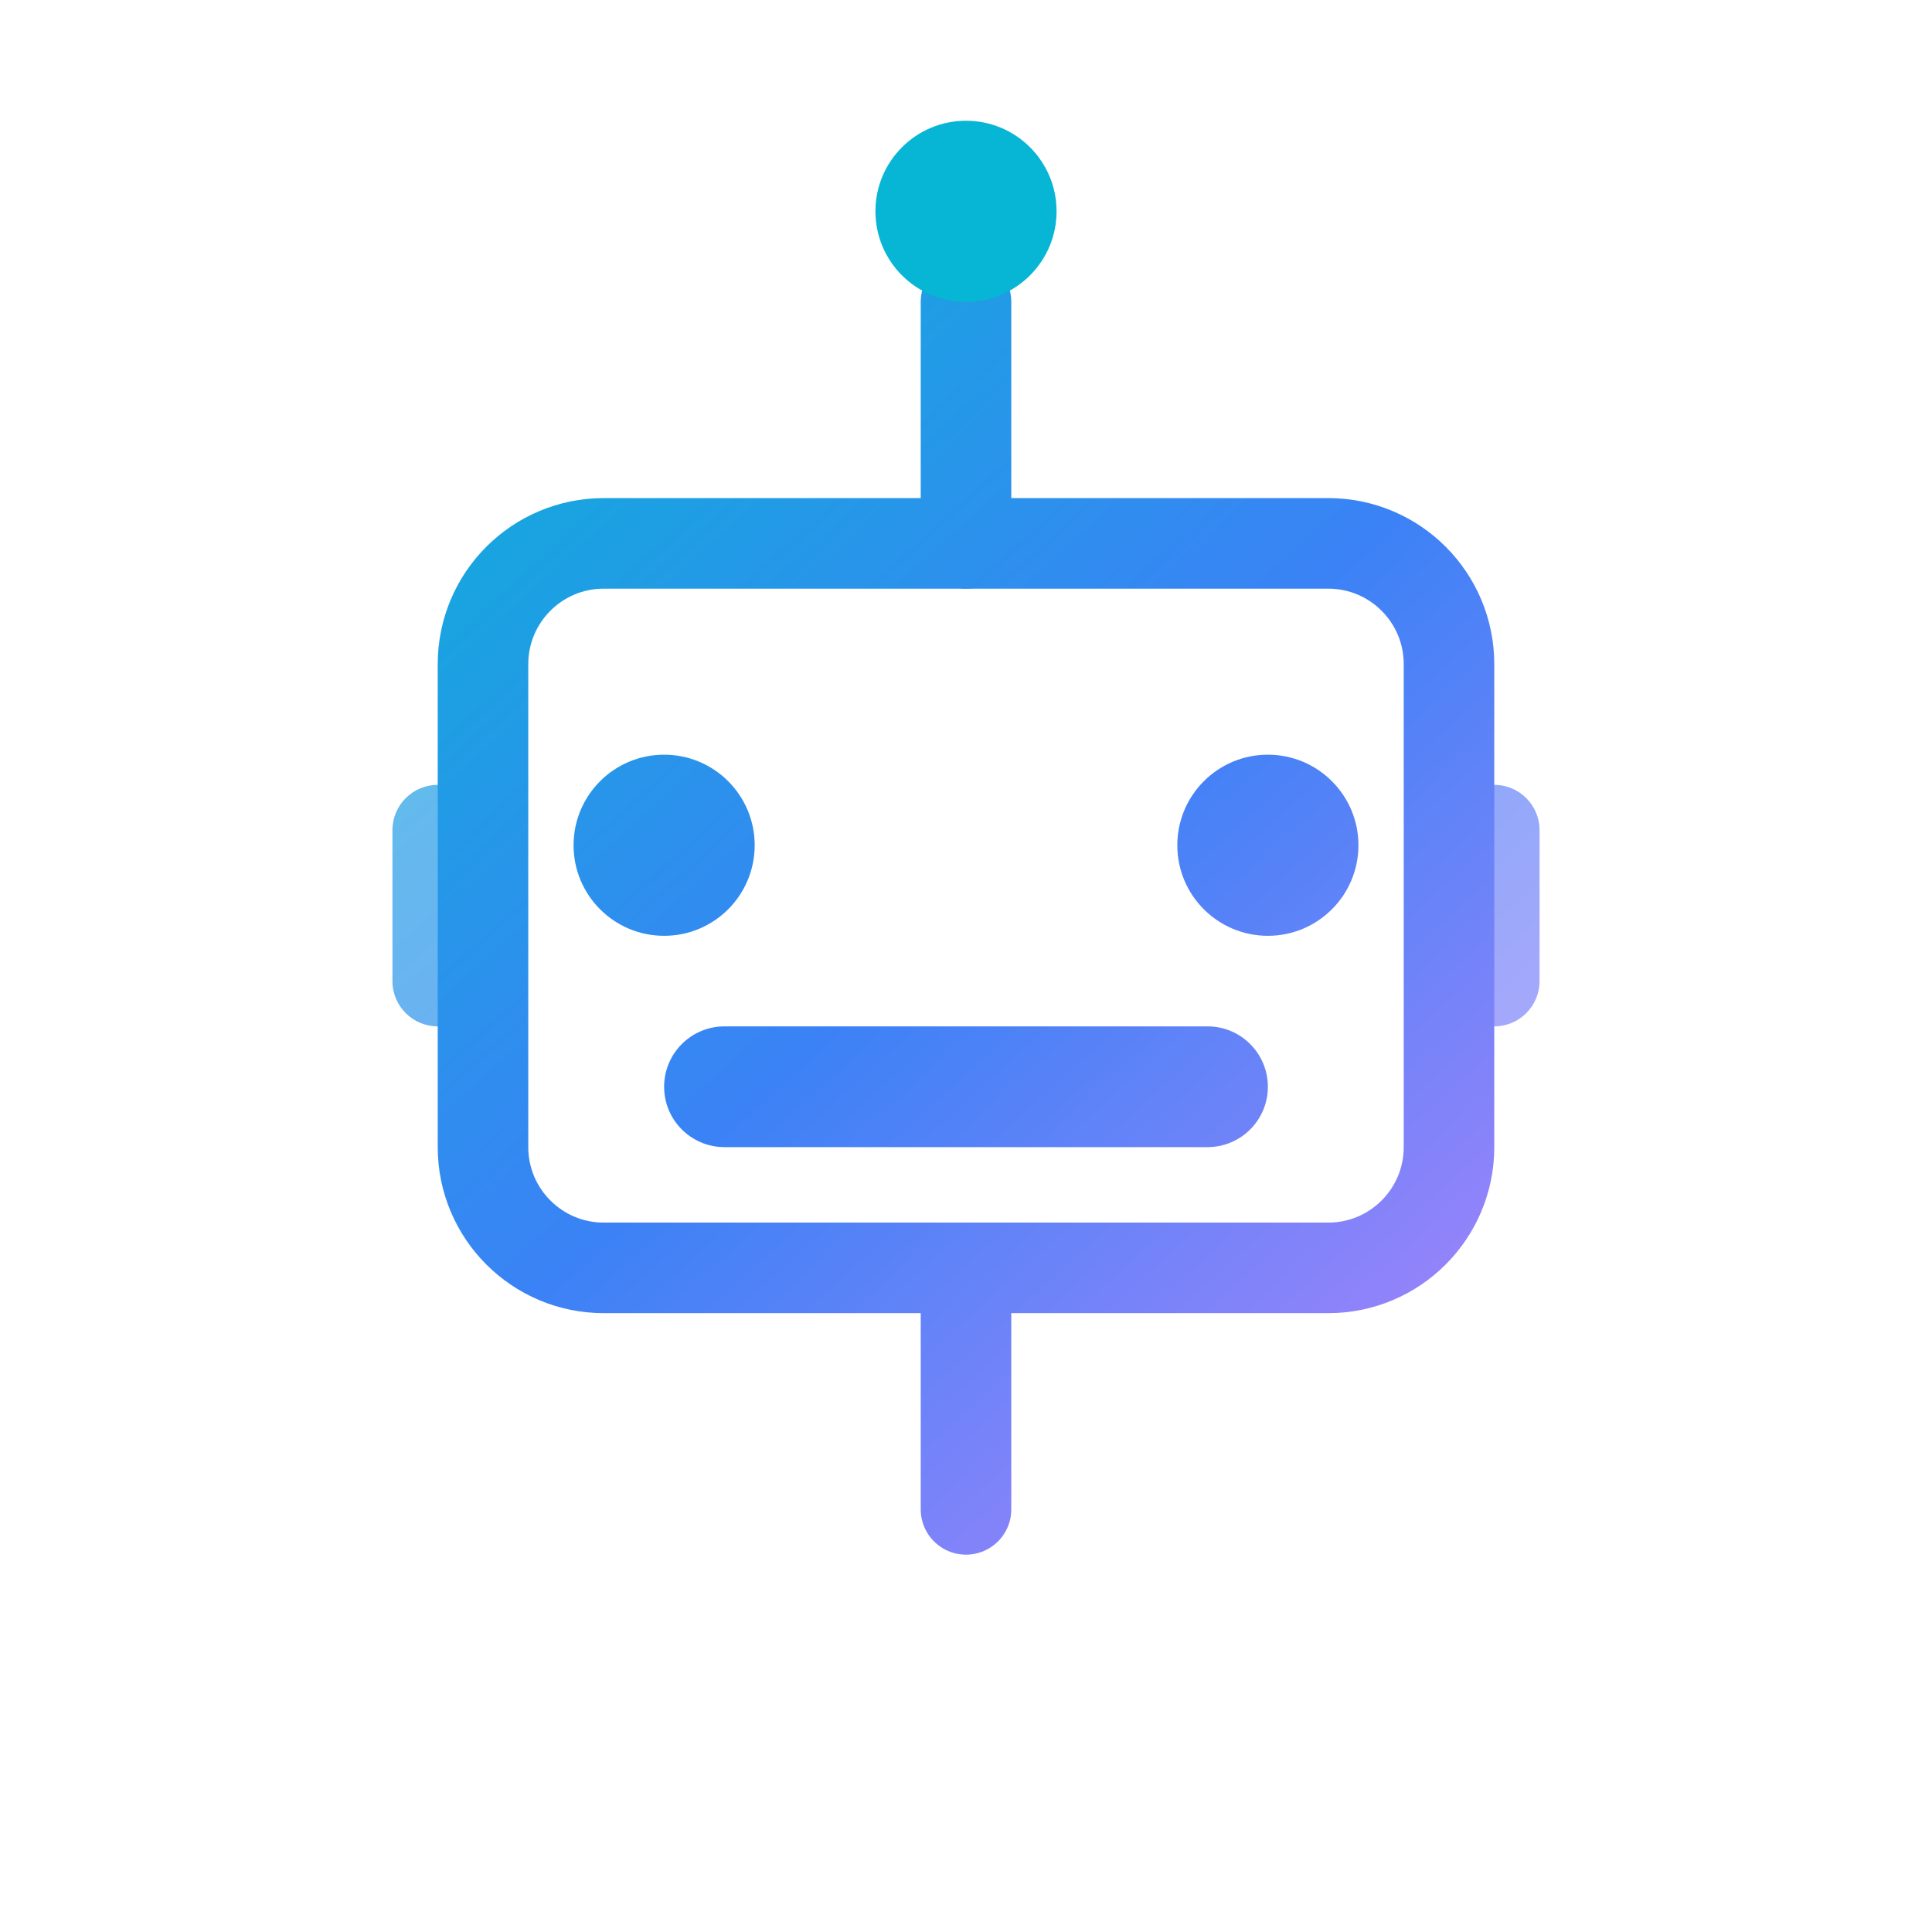
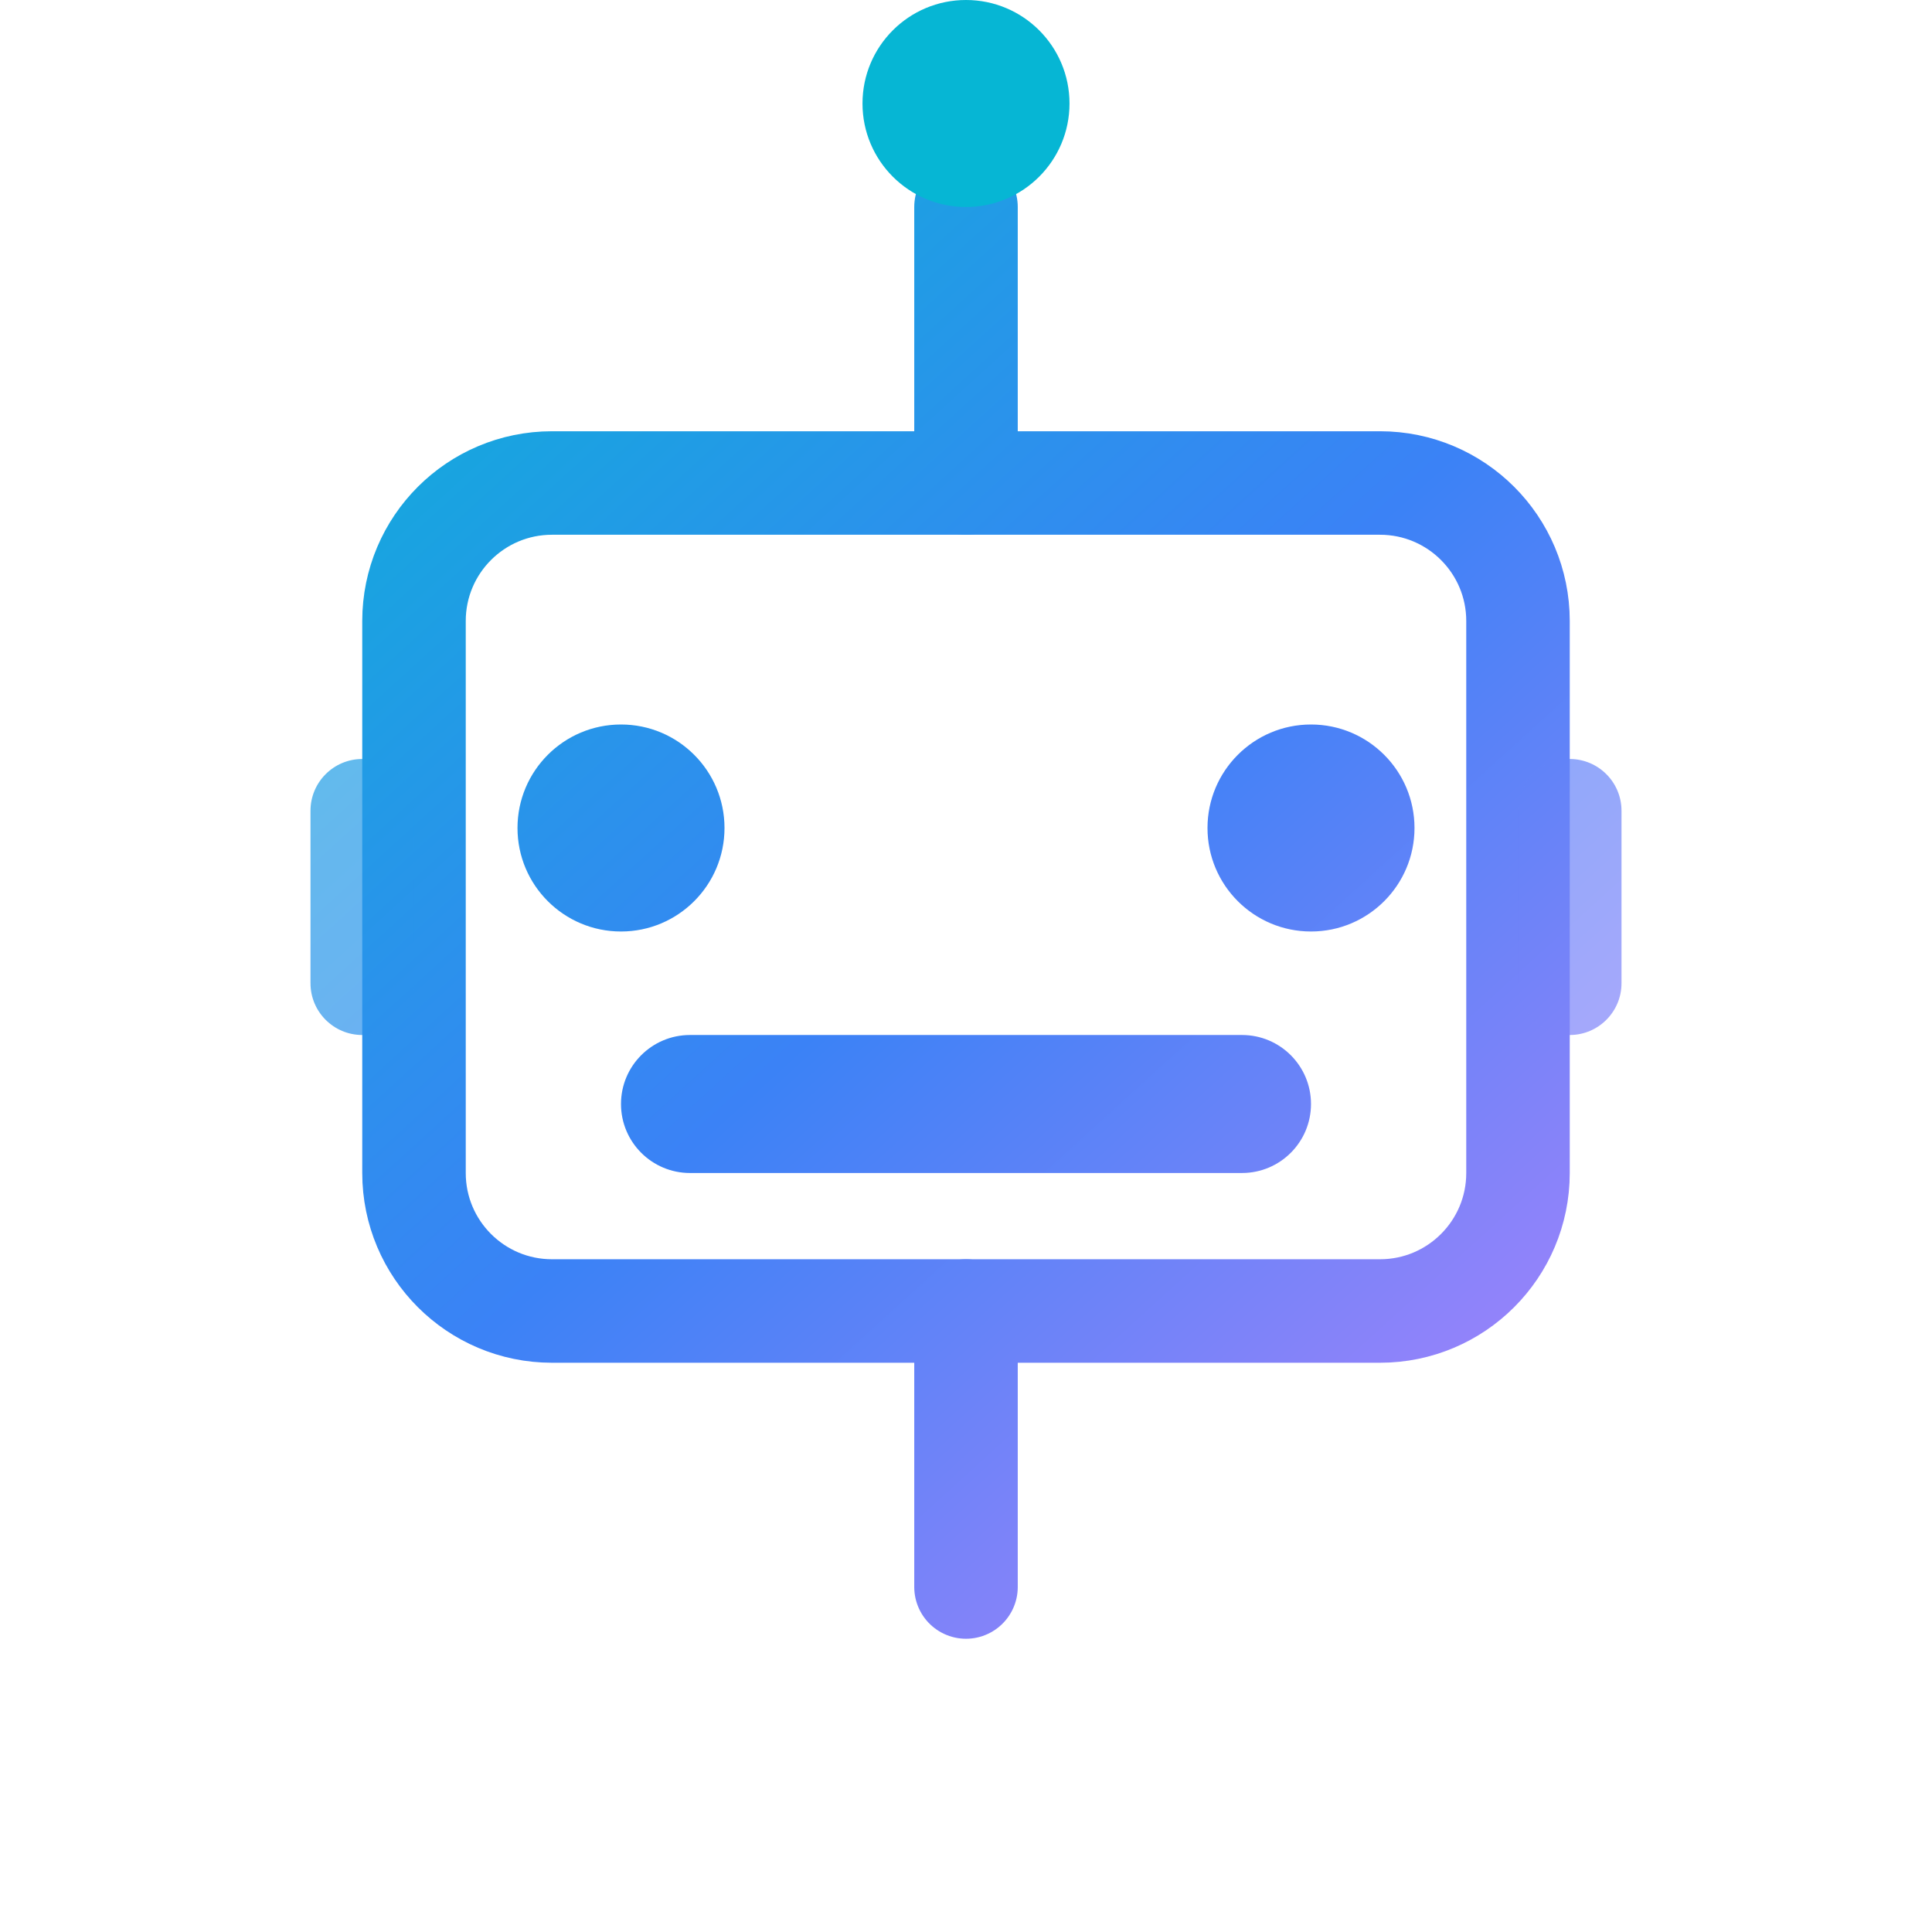
- <svg xmlns="http://www.w3.org/2000/svg" width="512" height="512" viewBox="0 0 64 64" fill="none">
+ <svg xmlns="http://www.w3.org/2000/svg" width="512" height="512" viewBox="8 4 48 56" fill="none">
  <defs>
    <linearGradient id="robot-gradient" x1="12" y1="8" x2="52" y2="52" gradientUnits="userSpaceOnUse">
      <stop offset="0" stop-color="#06B6D4" />
      <stop offset="0.5" stop-color="#3B82F6" />
      <stop offset="1" stop-color="#C084FC" />
    </linearGradient>
  </defs>
  <line x1="32" y1="10" x2="32" y2="18" stroke="url(#robot-gradient)" stroke-width="3" stroke-linecap="round" />
  <circle cx="32" cy="7" r="3" fill="#06B6D4" />
  <rect x="16" y="18" width="32" height="24" rx="4" stroke="url(#robot-gradient)" stroke-width="3" fill="none" />
  <circle cx="22" cy="28" r="3" fill="url(#robot-gradient)" />
  <circle cx="42" cy="28" r="3" fill="url(#robot-gradient)" />
  <rect x="22" y="34" width="20" height="4" rx="2" fill="url(#robot-gradient)" />
  <rect x="13" y="26" width="3" height="8" rx="1.5" fill="url(#robot-gradient)" opacity="0.7" />
  <rect x="48" y="26" width="3" height="8" rx="1.5" fill="url(#robot-gradient)" opacity="0.7" />
  <line x1="32" y1="42" x2="32" y2="50" stroke="url(#robot-gradient)" stroke-width="3" stroke-linecap="round" />
</svg>
